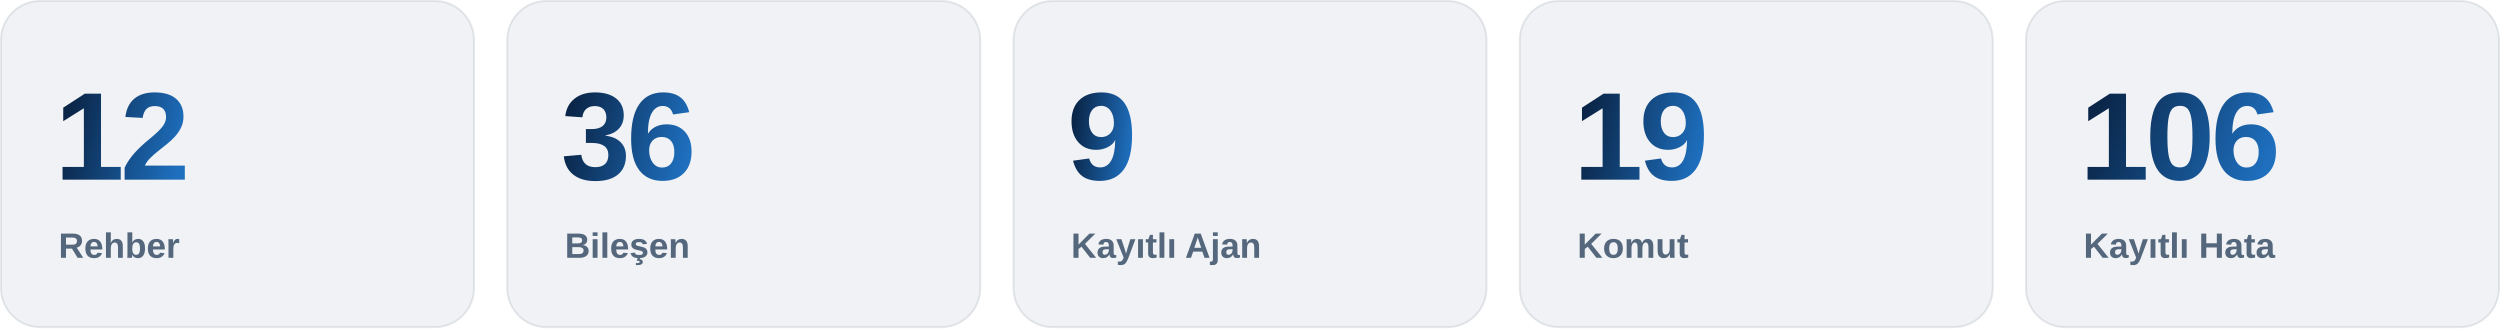
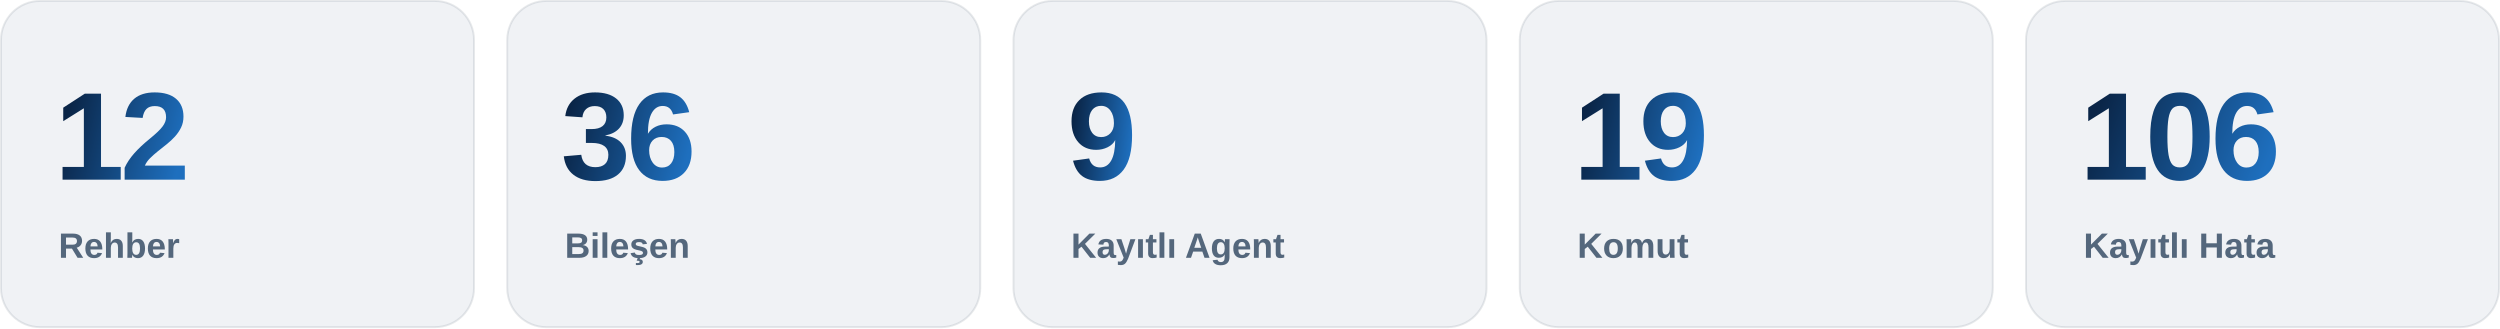
- <svg xmlns="http://www.w3.org/2000/svg" width="1280" height="168" viewBox="0 0 1280 168" role="img" aria-label="12 Rehber, 36 Bileşen, 9 Kayıtlı Ajan, 19 Komut, 106 Kayıtlı Hata">
+ <svg xmlns="http://www.w3.org/2000/svg" width="1280" height="168" viewBox="0 0 1280 168" role="img" aria-label="12 Rehber, 36 Bileşen, 9 Kayıtlı Agent, 19 Komut, 106 Kayıtlı Hata">
  <defs>
    <linearGradient id="stat-ink" x1="0.008" y1="0.413" x2="0.992" y2="0.587">
      <stop offset="0%" stop-color="#0a2547" />
      <stop offset="100%" stop-color="#1e6fbe" />
    </linearGradient>
  </defs>
  <g transform="translate(0.0 0)">
    <rect x="0.5" y="0.5" width="242.2" height="167" rx="20" fill="#f7f9fb" />
    <rect x="0.5" y="0.5" width="242.2" height="167" rx="20" fill="rgb(16,32,52)" fill-opacity="0.028" stroke="rgb(16,32,52)" stroke-opacity="0.1" />
    <text x="28" y="92" font-family="-apple-system, BlinkMacSystemFont, 'Segoe UI', 'Helvetica Neue', Arial, sans-serif" font-size="64" font-weight="800" letter-spacing="-2" fill="url(#stat-ink)">12</text>
    <text x="30" y="132" font-family="-apple-system, BlinkMacSystemFont, 'Segoe UI', 'Helvetica Neue', Arial, sans-serif" font-size="18" font-weight="600" fill="#54677c">Rehber</text>
  </g>
  <g transform="translate(259.2 0)">
    <rect x="0.5" y="0.5" width="242.2" height="167" rx="20" fill="#f7f9fb" />
    <rect x="0.5" y="0.5" width="242.2" height="167" rx="20" fill="rgb(16,32,52)" fill-opacity="0.028" stroke="rgb(16,32,52)" stroke-opacity="0.1" />
    <text x="28" y="92" font-family="-apple-system, BlinkMacSystemFont, 'Segoe UI', 'Helvetica Neue', Arial, sans-serif" font-size="64" font-weight="800" letter-spacing="-2" fill="url(#stat-ink)">36</text>
    <text x="30" y="132" font-family="-apple-system, BlinkMacSystemFont, 'Segoe UI', 'Helvetica Neue', Arial, sans-serif" font-size="18" font-weight="600" fill="#54677c">Bileşen</text>
  </g>
  <g transform="translate(518.4 0)">
    <rect x="0.5" y="0.5" width="242.2" height="167" rx="20" fill="#f7f9fb" />
    <rect x="0.5" y="0.5" width="242.2" height="167" rx="20" fill="rgb(16,32,52)" fill-opacity="0.028" stroke="rgb(16,32,52)" stroke-opacity="0.1" />
    <text x="28" y="92" font-family="-apple-system, BlinkMacSystemFont, 'Segoe UI', 'Helvetica Neue', Arial, sans-serif" font-size="64" font-weight="800" letter-spacing="-2" fill="url(#stat-ink)">9</text>
-     <text x="30" y="132" font-family="-apple-system, BlinkMacSystemFont, 'Segoe UI', 'Helvetica Neue', Arial, sans-serif" font-size="18" font-weight="600" fill="#54677c">Kayıtlı Ajan</text>
+     <text x="30" y="132" font-family="-apple-system, BlinkMacSystemFont, 'Segoe UI', 'Helvetica Neue', Arial, sans-serif" font-size="18" font-weight="600" fill="#54677c">Kayıtlı Agent</text>
  </g>
  <g transform="translate(777.6 0)">
    <rect x="0.5" y="0.5" width="242.2" height="167" rx="20" fill="#f7f9fb" />
    <rect x="0.5" y="0.5" width="242.2" height="167" rx="20" fill="rgb(16,32,52)" fill-opacity="0.028" stroke="rgb(16,32,52)" stroke-opacity="0.1" />
    <text x="28" y="92" font-family="-apple-system, BlinkMacSystemFont, 'Segoe UI', 'Helvetica Neue', Arial, sans-serif" font-size="64" font-weight="800" letter-spacing="-2" fill="url(#stat-ink)">19</text>
    <text x="30" y="132" font-family="-apple-system, BlinkMacSystemFont, 'Segoe UI', 'Helvetica Neue', Arial, sans-serif" font-size="18" font-weight="600" fill="#54677c">Komut</text>
  </g>
  <g transform="translate(1036.8 0)">
    <rect x="0.5" y="0.5" width="242.2" height="167" rx="20" fill="#f7f9fb" />
    <rect x="0.5" y="0.5" width="242.2" height="167" rx="20" fill="rgb(16,32,52)" fill-opacity="0.028" stroke="rgb(16,32,52)" stroke-opacity="0.1" />
    <text x="28" y="92" font-family="-apple-system, BlinkMacSystemFont, 'Segoe UI', 'Helvetica Neue', Arial, sans-serif" font-size="64" font-weight="800" letter-spacing="-2" fill="url(#stat-ink)">106</text>
    <text x="30" y="132" font-family="-apple-system, BlinkMacSystemFont, 'Segoe UI', 'Helvetica Neue', Arial, sans-serif" font-size="18" font-weight="600" fill="#54677c">Kayıtlı Hata</text>
  </g>
</svg>
